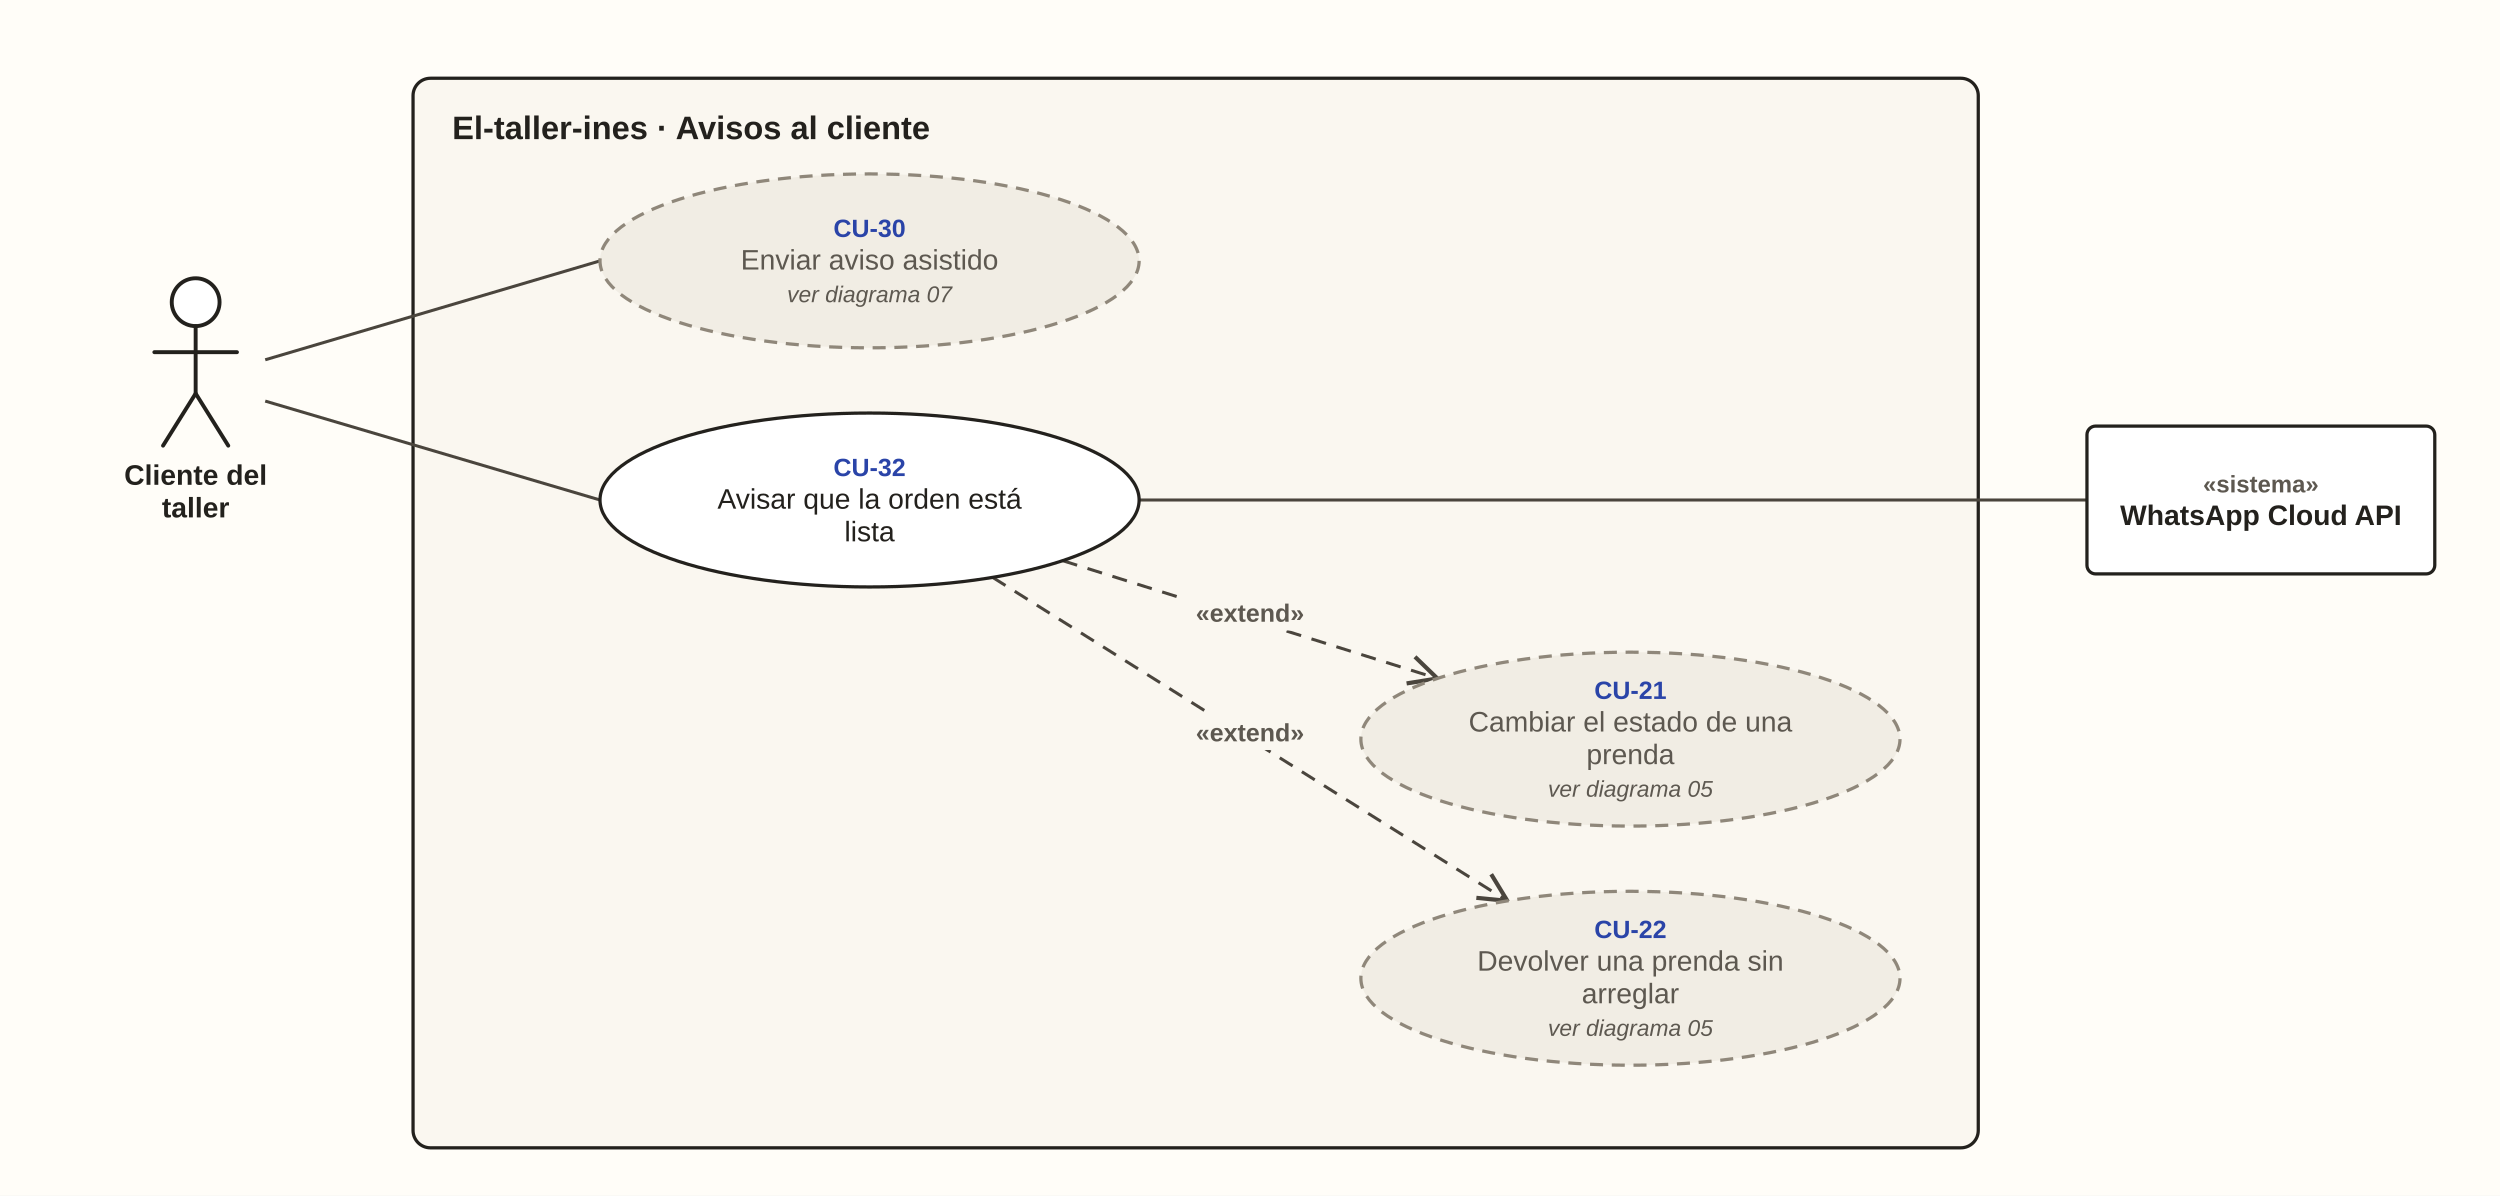
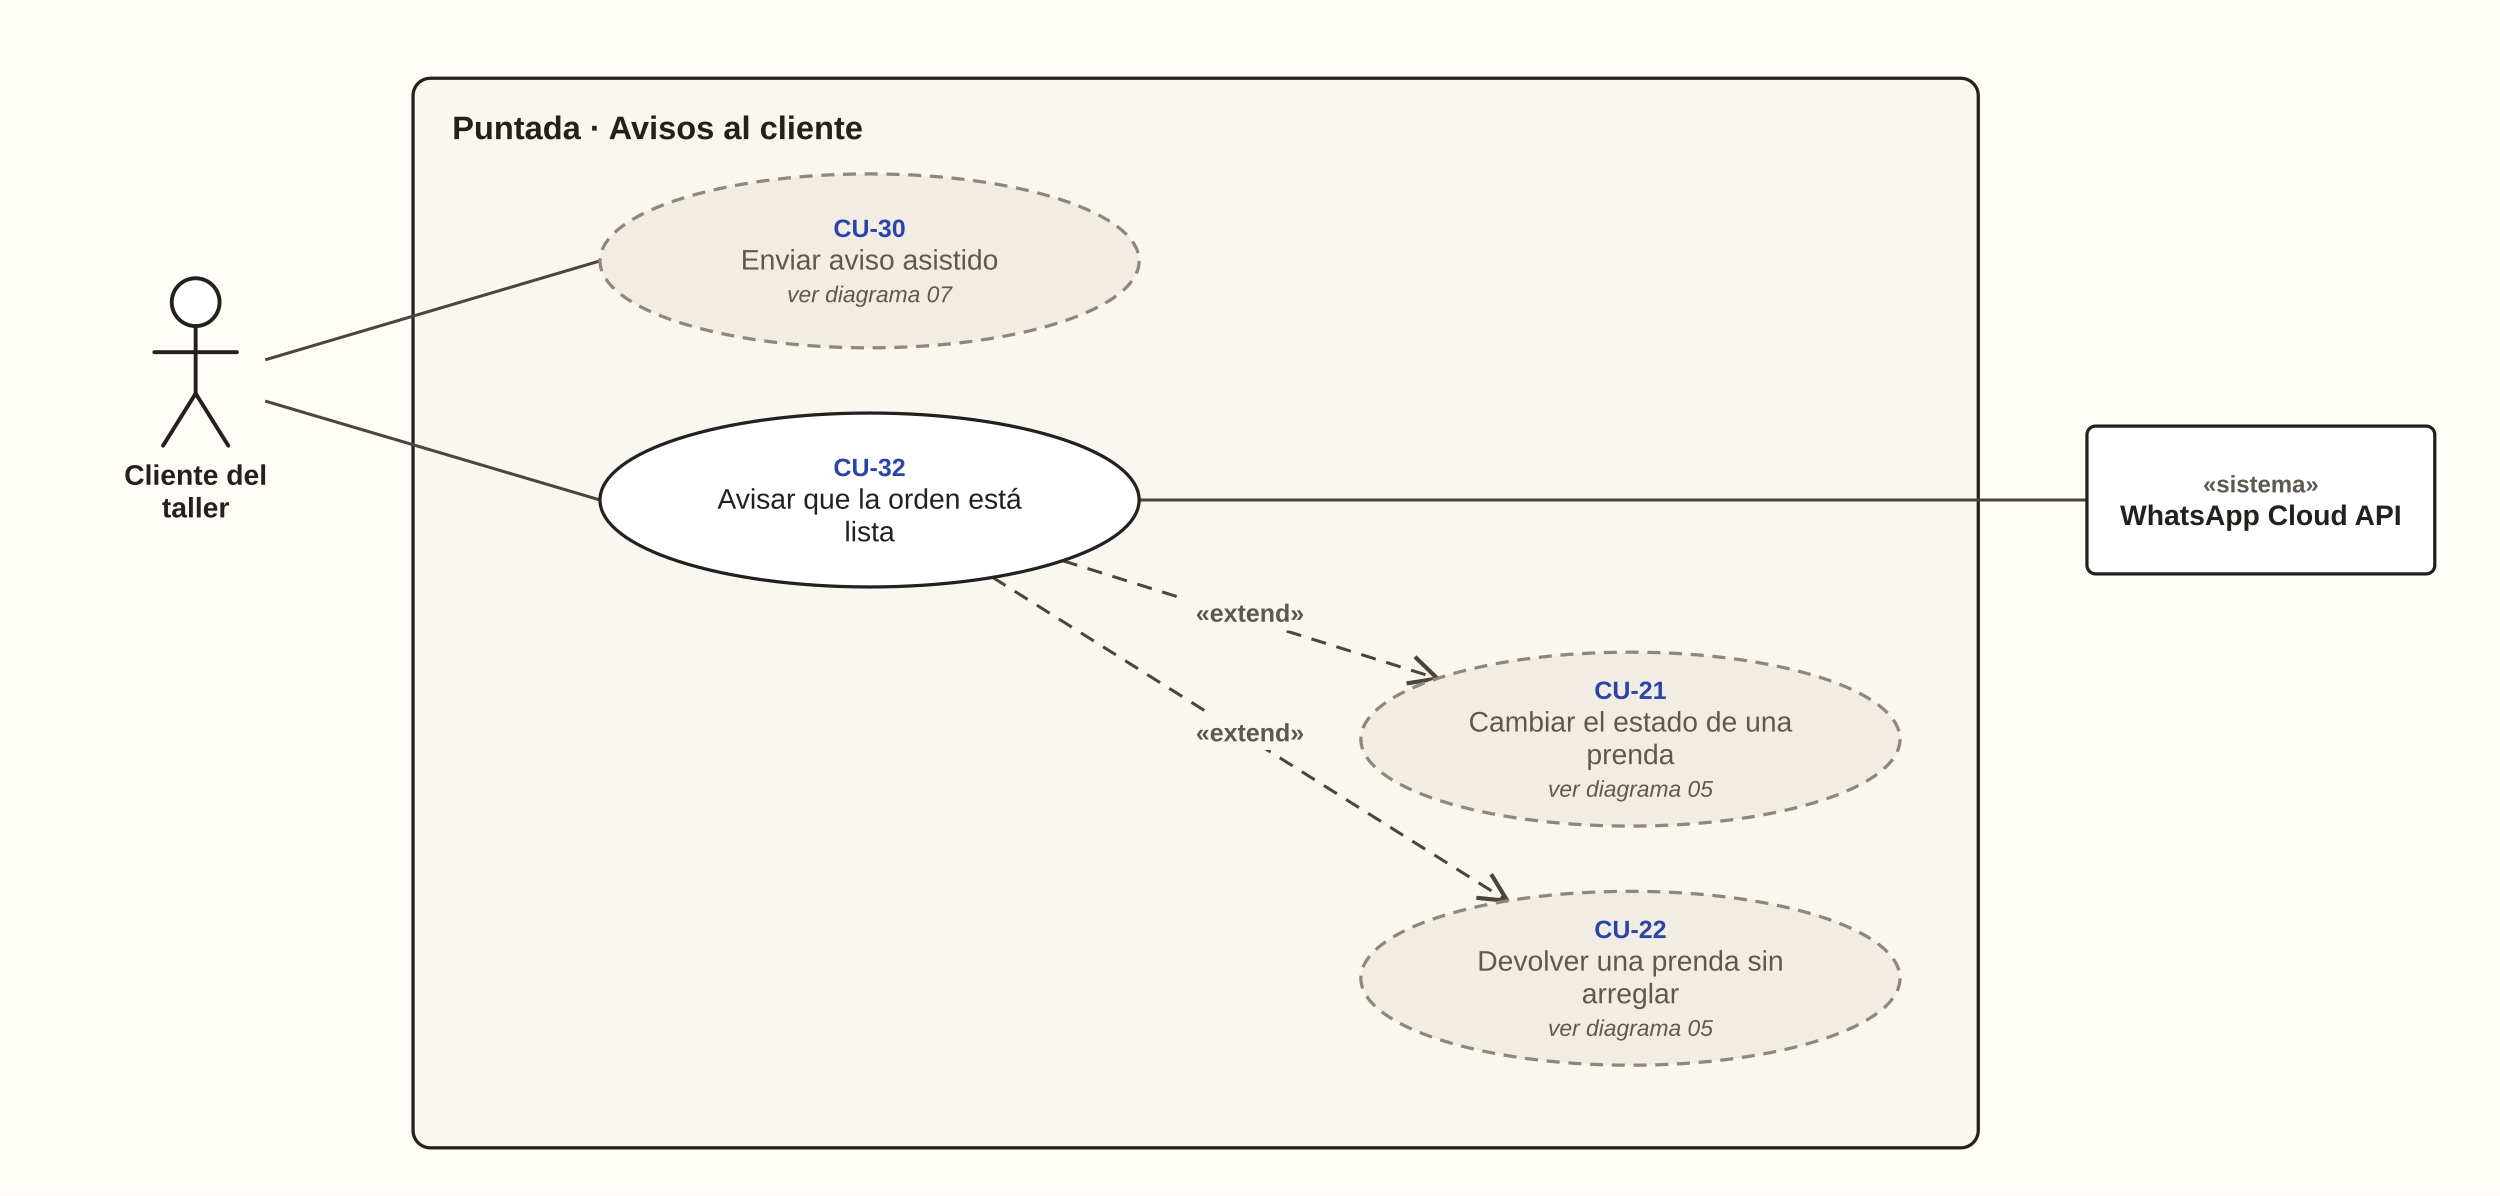
<svg xmlns="http://www.w3.org/2000/svg" viewBox="0 0 1150 550" width="1150" height="550" font-family="'Source Sans 3', 'Segoe UI', Arial, sans-serif" role="img" aria-label="Casos de uso · Avisos al cliente">
  <defs>
    <marker id="abierta-09-cliente-y-whatsapp" viewBox="0 0 12 12" refX="11" refY="6" markerWidth="11" markerHeight="11" orient="auto">
      <path d="M1 1 L11 6 L1 11" fill="none" stroke="#4a453d" stroke-width="1.5" />
    </marker>
    <marker id="triangulo-09-cliente-y-whatsapp" viewBox="0 0 14 14" refX="13" refY="7" markerWidth="14" markerHeight="14" orient="auto">
      <path d="M1 1 L13 7 L1 13 z" fill="#fffdf8" stroke="#4a453d" stroke-width="1.5" />
    </marker>
  </defs>
  <rect width="1150" height="550" fill="#fffdf8" />
  <rect x="190" y="36" width="720" height="492" rx="8" fill="#faf7f0" stroke="#23211d" stroke-width="1.5" />
-   <text x="208.0" y="64.0" font-size="15" font-weight="700" fill="#23211d" text-anchor="start">El-taller-ines · Avisos al cliente</text>
+   <text x="208.0" y="64.0" font-size="15" font-weight="700" fill="#23211d" text-anchor="start">Puntada · Avisos al cliente</text>
  <line x1="122.0" y1="165.5" x2="276.0" y2="120.0" stroke="#4a453d" stroke-width="1.4" />
  <line x1="122.0" y1="184.5" x2="276.0" y2="230.0" stroke="#4a453d" stroke-width="1.4" />
  <line x1="960.0" y1="230.0" x2="524.0" y2="230.0" stroke="#4a453d" stroke-width="1.4" />
  <line x1="488.8" y1="257.9" x2="661.2" y2="312.1" stroke="#4a453d" stroke-width="1.4" stroke-dasharray="7 5" marker-end="url(#abierta-09-cliente-y-whatsapp)" />
  <rect x="545.0" y="273.0" width="60" height="17" rx="3" fill="#faf7f0" />
  <text x="575.0" y="286.0" font-size="11.5" font-weight="600" fill="#5d5850" text-anchor="middle">«extend»</text>
  <line x1="456.6" y1="265.6" x2="693.4" y2="414.4" stroke="#4a453d" stroke-width="1.4" stroke-dasharray="7 5" marker-end="url(#abierta-09-cliente-y-whatsapp)" />
  <rect x="545.0" y="328.0" width="60" height="17" rx="3" fill="#faf7f0" />
  <text x="575.0" y="341.0" font-size="11.5" font-weight="600" fill="#5d5850" text-anchor="middle">«extend»</text>
  <circle cx="90" cy="139.0" r="11" fill="#ffffff" stroke="#23211d" stroke-width="1.8" />
  <line x1="90" y1="150.0" x2="90" y2="181.0" stroke="#23211d" stroke-width="1.8" fill="none" stroke-linecap="round" />
  <line x1="71" y1="162.0" x2="109" y2="162.0" stroke="#23211d" stroke-width="1.8" fill="none" stroke-linecap="round" />
  <polyline points="75,205.0 90,181.0 105,205.0" stroke="#23211d" stroke-width="1.8" fill="none" stroke-linecap="round" />
  <text x="90.0" y="223.0" font-size="13" font-weight="700" fill="#23211d" text-anchor="middle">Cliente del</text>
  <text x="90.0" y="238.0" font-size="13" font-weight="700" fill="#23211d" text-anchor="middle">taller</text>
  <ellipse cx="400" cy="120" rx="124" ry="40" fill="#f1ede4" stroke="#8f877a" stroke-width="1.5" stroke-dasharray="6 4" />
  <text x="400.0" y="109.0" font-size="11.5" font-weight="700" fill="#2a44a8" text-anchor="middle">CU-30</text>
  <text x="400.0" y="124.0" font-size="13" font-weight="400" fill="#5d5850" text-anchor="middle">Enviar aviso asistido</text>
  <text x="400.0" y="139.0" font-size="10.5" font-weight="400" fill="#5d5850" text-anchor="middle" font-style="italic">ver diagrama 07</text>
  <ellipse cx="400" cy="230" rx="124" ry="40" fill="#ffffff" stroke="#23211d" stroke-width="1.5" />
  <text x="400.0" y="219.0" font-size="11.5" font-weight="700" fill="#2a44a8" text-anchor="middle">CU-32</text>
  <text x="400.0" y="234.0" font-size="13" font-weight="400" fill="#23211d" text-anchor="middle">Avisar que la orden está</text>
  <text x="400.0" y="249.0" font-size="13" font-weight="400" fill="#23211d" text-anchor="middle">lista</text>
  <ellipse cx="750" cy="340" rx="124" ry="40" fill="#f1ede4" stroke="#8f877a" stroke-width="1.5" stroke-dasharray="6 4" />
  <text x="750.0" y="321.5" font-size="11.5" font-weight="700" fill="#2a44a8" text-anchor="middle">CU-21</text>
  <text x="750.0" y="336.5" font-size="13" font-weight="400" fill="#5d5850" text-anchor="middle">Cambiar el estado de una</text>
  <text x="750.0" y="351.5" font-size="13" font-weight="400" fill="#5d5850" text-anchor="middle">prenda</text>
  <text x="750.0" y="366.5" font-size="10.5" font-weight="400" fill="#5d5850" text-anchor="middle" font-style="italic">ver diagrama 05</text>
  <ellipse cx="750" cy="450" rx="124" ry="40" fill="#f1ede4" stroke="#8f877a" stroke-width="1.5" stroke-dasharray="6 4" />
  <text x="750.0" y="431.5" font-size="11.5" font-weight="700" fill="#2a44a8" text-anchor="middle">CU-22</text>
  <text x="750.0" y="446.5" font-size="13" font-weight="400" fill="#5d5850" text-anchor="middle">Devolver una prenda sin</text>
  <text x="750.0" y="461.5" font-size="13" font-weight="400" fill="#5d5850" text-anchor="middle">arreglar</text>
  <text x="750.0" y="476.5" font-size="10.5" font-weight="400" fill="#5d5850" text-anchor="middle" font-style="italic">ver diagrama 05</text>
  <rect x="960" y="196" width="160" height="68" rx="4" fill="#ffffff" stroke="#23211d" stroke-width="1.5" />
  <text x="1040.0" y="226.5" font-size="11" font-weight="600" fill="#5d5850" text-anchor="middle">«sistema»</text>
  <text x="1040.0" y="241.5" font-size="13" font-weight="700" fill="#23211d" text-anchor="middle">WhatsApp Cloud API</text>
</svg>
